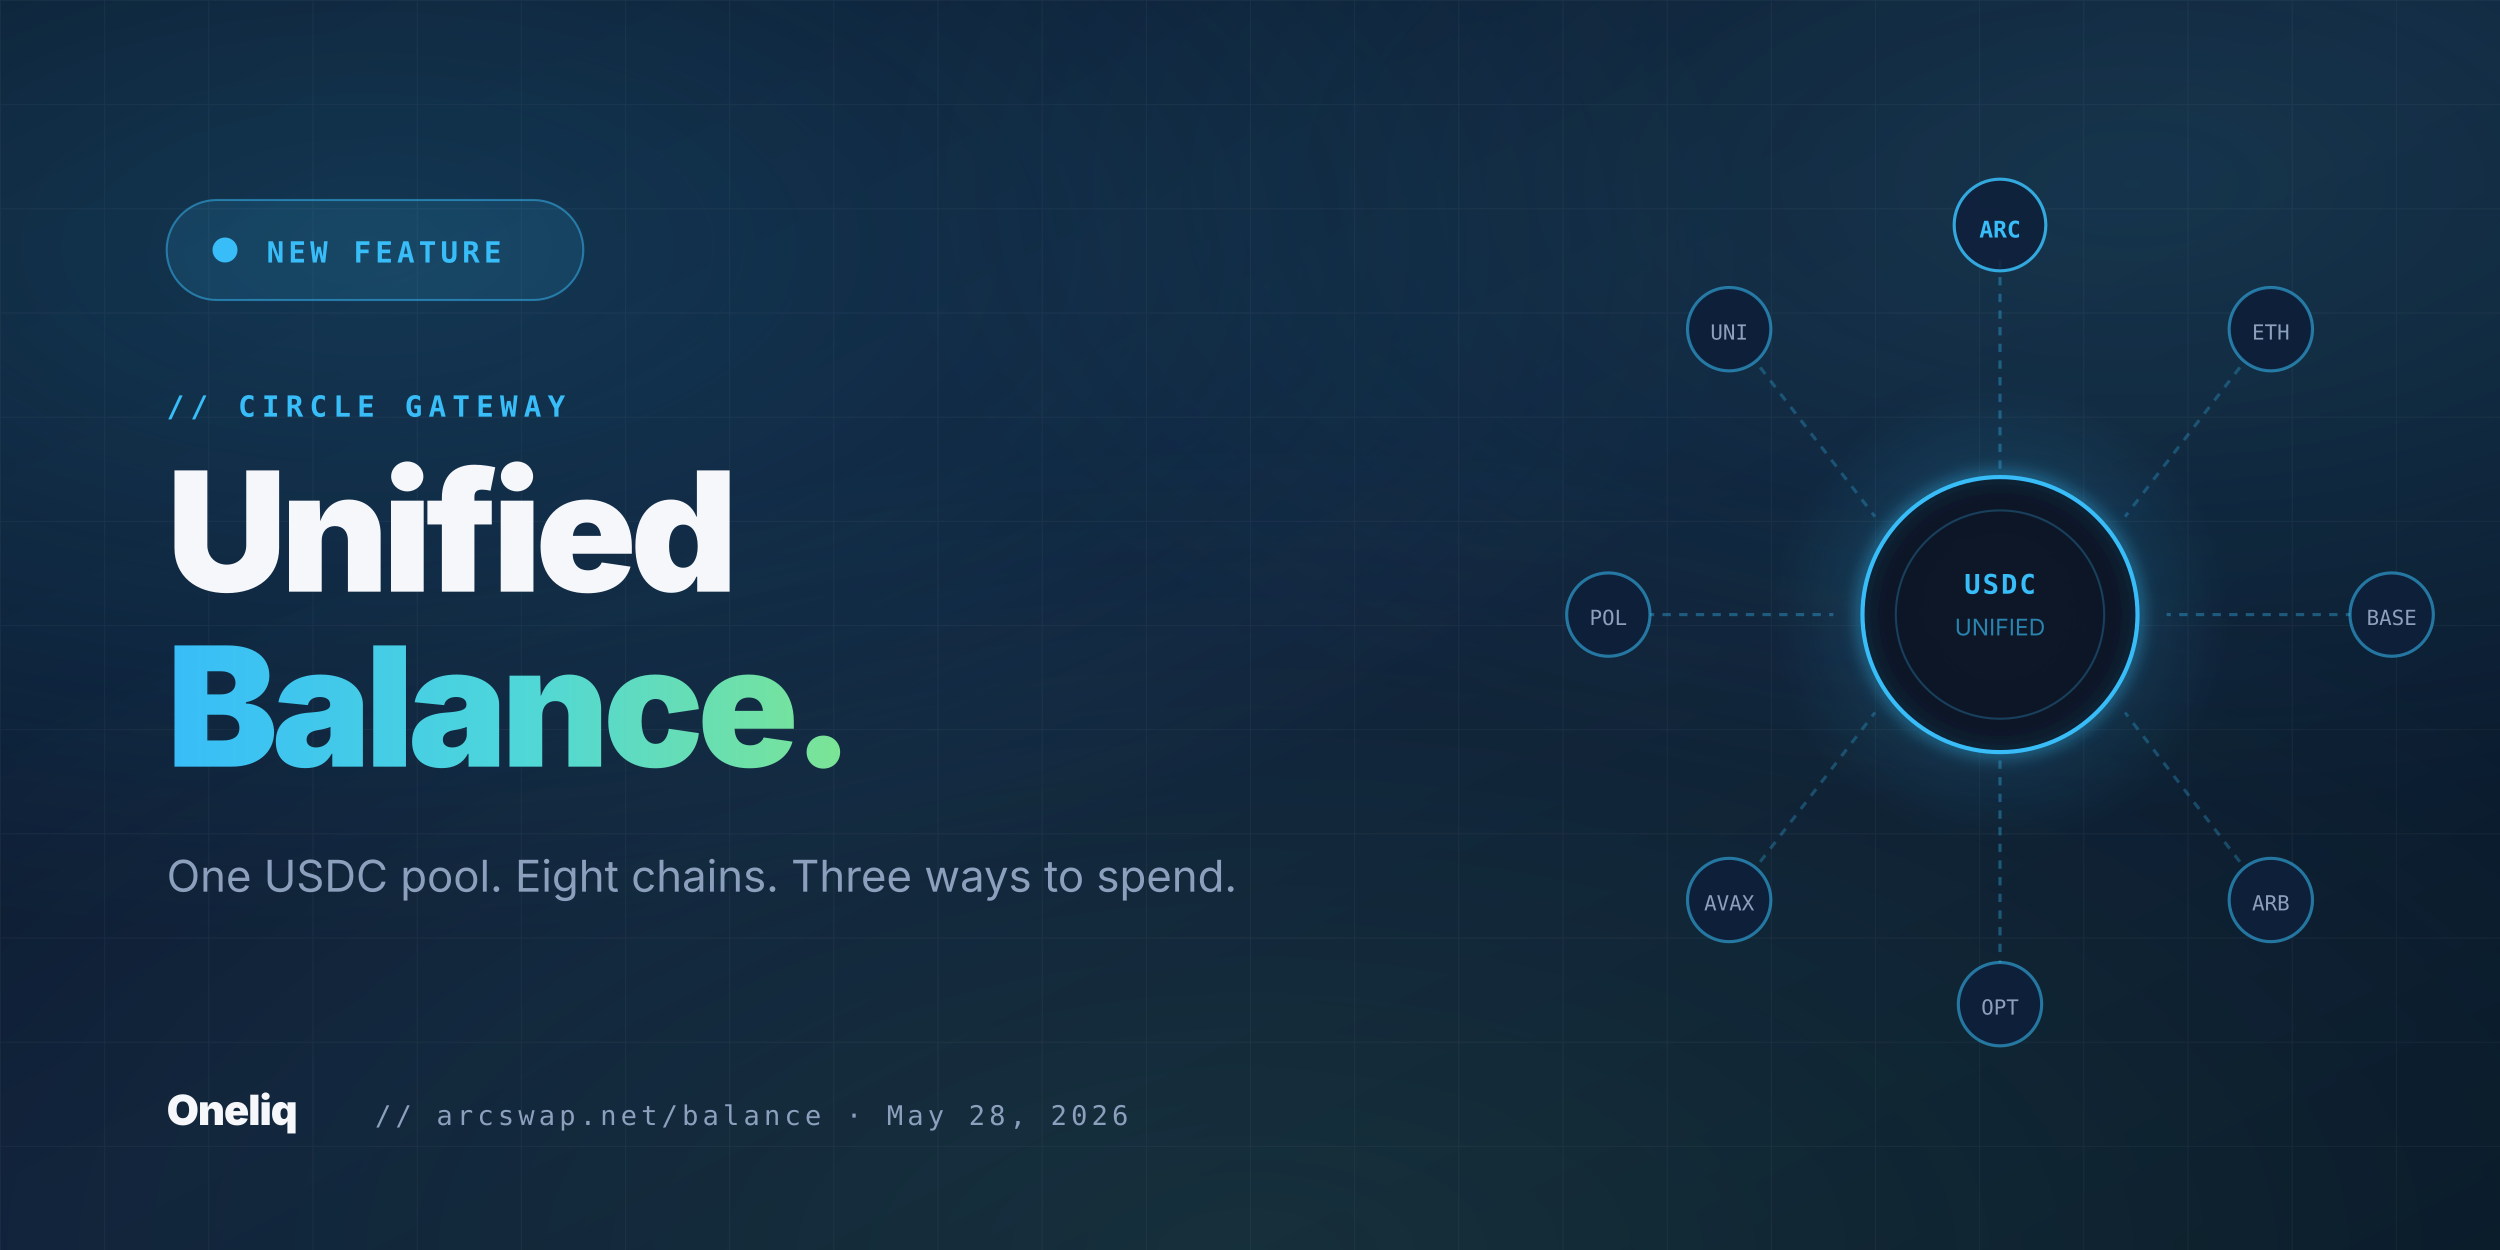
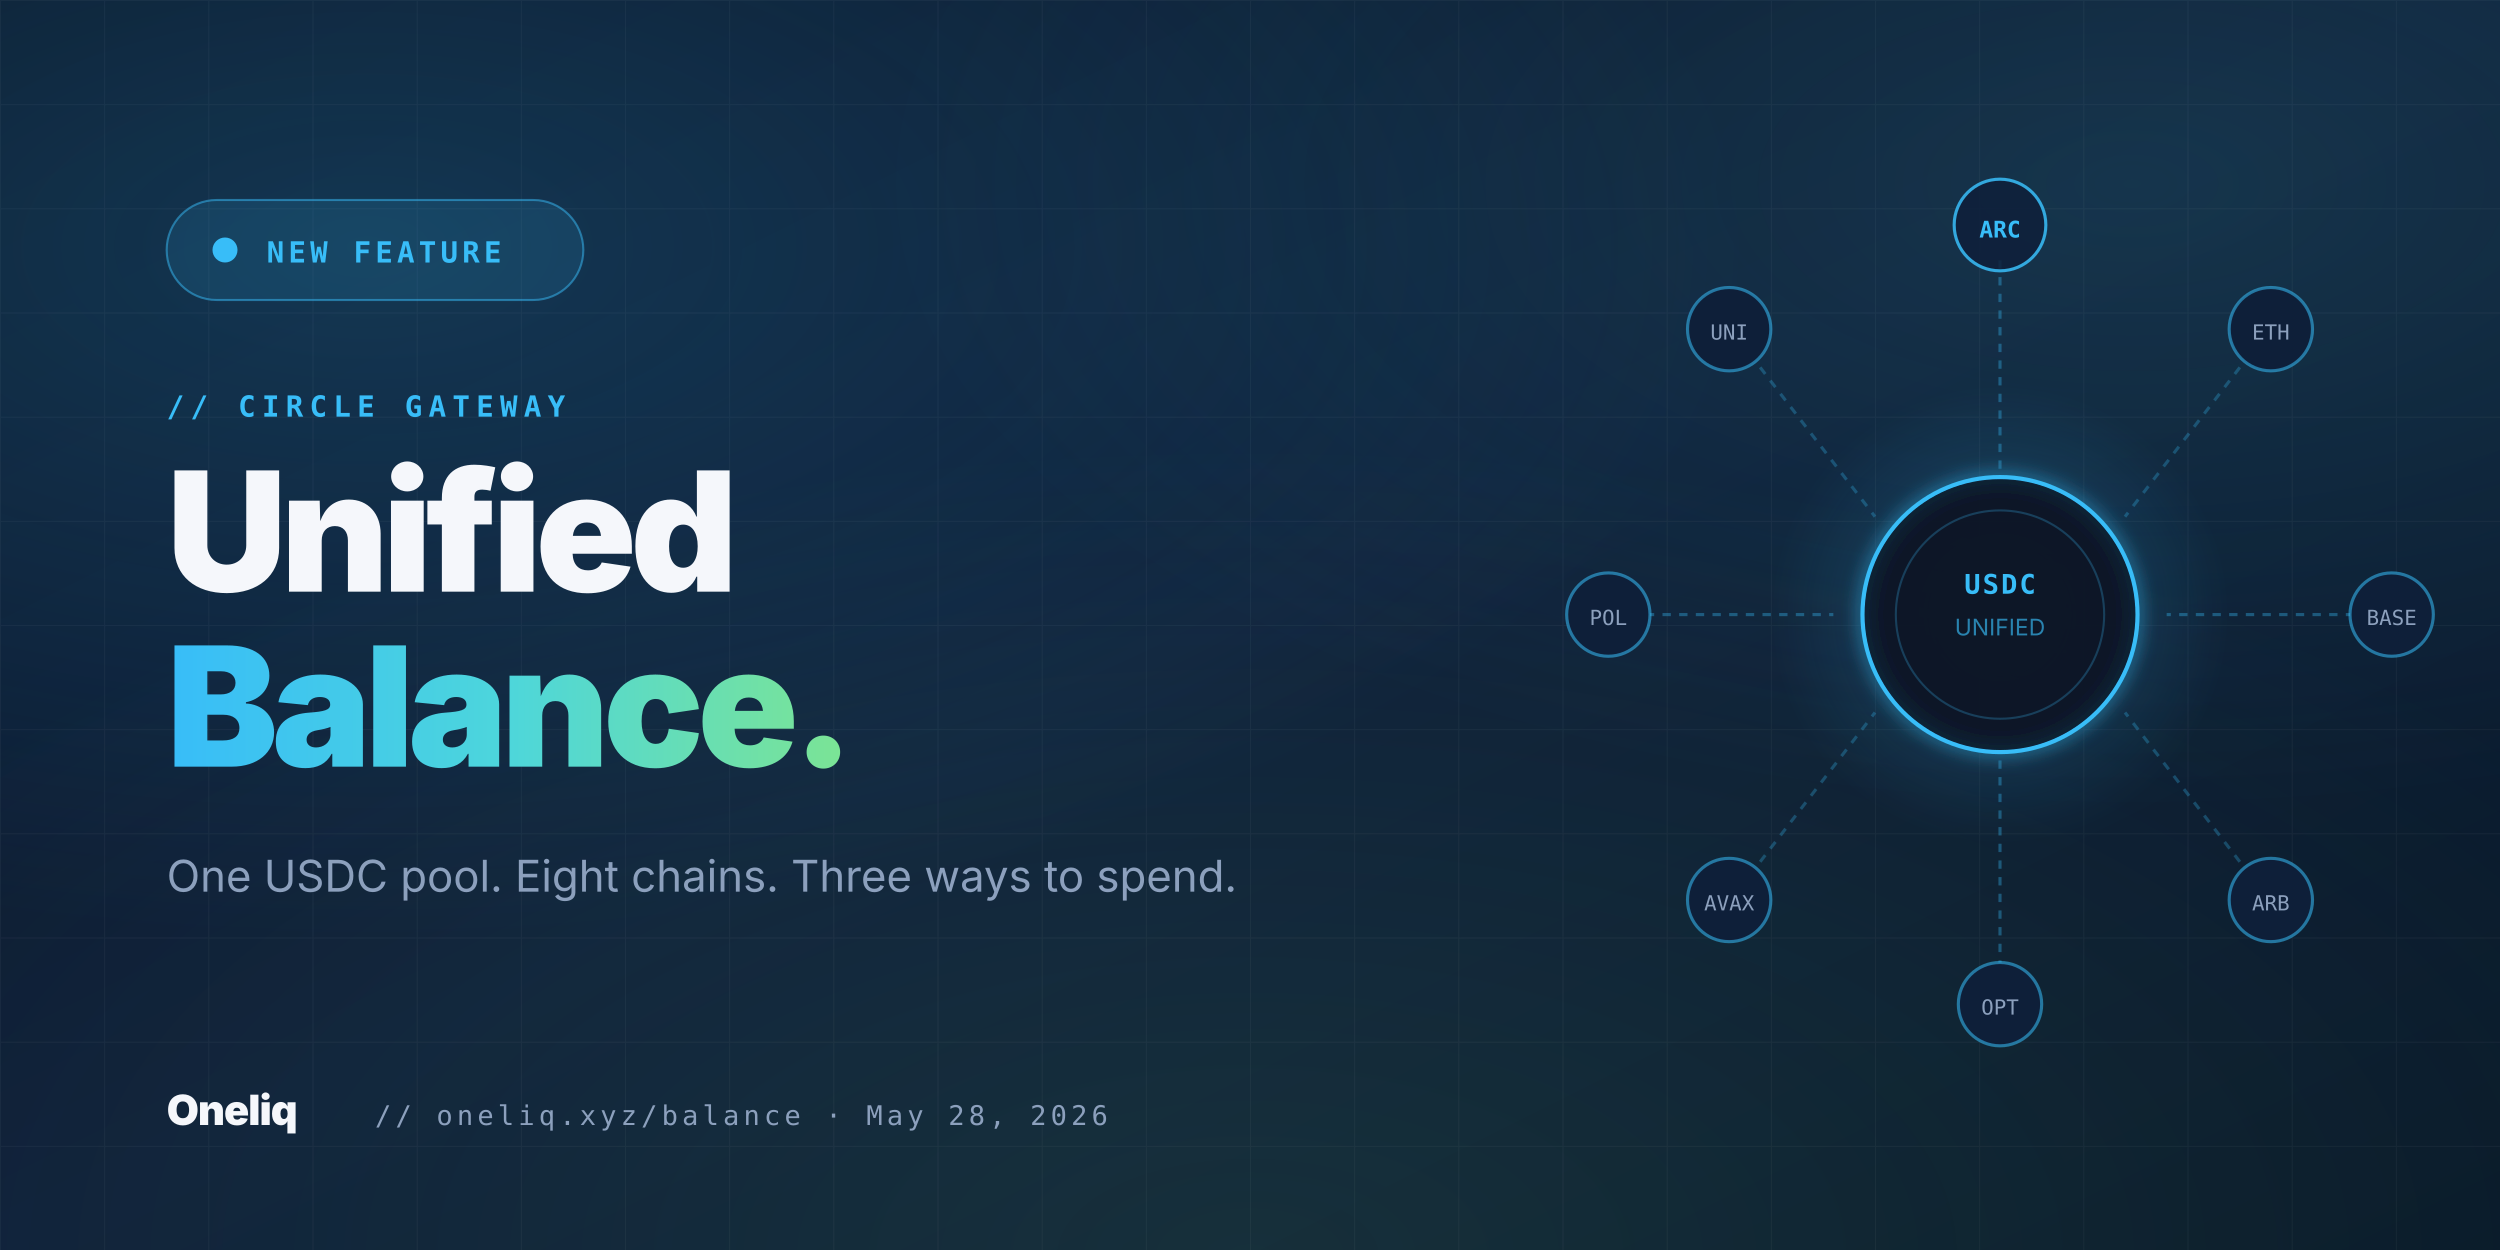
<svg xmlns="http://www.w3.org/2000/svg" viewBox="0 0 1200 600" width="1200" height="600">
  <defs>
    <linearGradient id="bg" x1="0" y1="0" x2="1" y2="1">
      <stop offset="0" stop-color="#0A1628" />
      <stop offset=".5" stop-color="#0E1F39" />
      <stop offset="1" stop-color="#081828" />
    </linearGradient>
    <linearGradient id="brand" x1="0" y1="0" x2="1" y2="0">
      <stop offset="0" stop-color="#38BDF8" />
      <stop offset=".5" stop-color="#4DD6DB" />
      <stop offset="1" stop-color="#7BE495" />
    </linearGradient>
    <linearGradient id="spoke" x1="0" y1="0" x2="1" y2="0">
      <stop offset="0" stop-color="#38BDF8" stop-opacity=".6" />
      <stop offset="1" stop-color="#38BDF8" stop-opacity="0" />
    </linearGradient>
    <radialGradient id="orb1" cx=".15" cy=".2" r=".55">
      <stop offset="0" stop-color="#38BDF8" stop-opacity=".18" />
      <stop offset="1" stop-color="#38BDF8" stop-opacity="0" />
    </radialGradient>
    <radialGradient id="orb2" cx=".85" cy=".15" r=".5">
      <stop offset="0" stop-color="#4DD6DB" stop-opacity=".12" />
      <stop offset="1" stop-color="#4DD6DB" stop-opacity="0" />
    </radialGradient>
    <radialGradient id="orb3" cx=".5" cy="1" r=".65">
      <stop offset="0" stop-color="#7BE495" stop-opacity=".10" />
      <stop offset="1" stop-color="#7BE495" stop-opacity="0" />
    </radialGradient>
    <radialGradient id="hub" cx=".5" cy=".5" r=".5">
      <stop offset="0" stop-color="#38BDF8" stop-opacity=".25" />
      <stop offset="1" stop-color="#38BDF8" stop-opacity="0" />
    </radialGradient>
    <pattern id="grid" width="50" height="50" patternUnits="userSpaceOnUse">
      <path d="M 50 0 L 0 0 0 50" fill="none" stroke="rgba(255,255,255,0.04)" stroke-width="1" />
    </pattern>
    <filter id="glow">
      <feGaussianBlur stdDeviation="4" result="blur" />
      <feMerge>
        <feMergeNode in="blur" />
        <feMergeNode in="SourceGraphic" />
      </feMerge>
    </filter>
  </defs>
  <rect width="1200" height="600" fill="url(#bg)" />
  <rect width="1200" height="600" fill="url(#grid)" />
  <rect width="1200" height="600" fill="url(#orb1)" />
  <rect width="1200" height="600" fill="url(#orb2)" />
  <rect width="1200" height="600" fill="url(#orb3)" />
  <circle cx="960" cy="295" r="110" fill="url(#hub)" />
  <line x1="960" y1="125" x2="960" y2="225" stroke="rgba(56,189,248,0.35)" stroke-width="1.5" stroke-dasharray="4 4" />
  <line x1="1080" y1="170" x2="1020" y2="248" stroke="rgba(56,189,248,0.28)" stroke-width="1.5" stroke-dasharray="4 4" />
  <line x1="1130" y1="295" x2="1040" y2="295" stroke="rgba(56,189,248,0.35)" stroke-width="1.5" stroke-dasharray="4 4" />
  <line x1="1080" y1="420" x2="1020" y2="342" stroke="rgba(56,189,248,0.28)" stroke-width="1.5" stroke-dasharray="4 4" />
  <line x1="960" y1="465" x2="960" y2="365" stroke="rgba(56,189,248,0.35)" stroke-width="1.5" stroke-dasharray="4 4" />
  <line x1="840" y1="420" x2="900" y2="342" stroke="rgba(56,189,248,0.28)" stroke-width="1.5" stroke-dasharray="4 4" />
  <line x1="790" y1="295" x2="880" y2="295" stroke="rgba(56,189,248,0.35)" stroke-width="1.5" stroke-dasharray="4 4" />
  <line x1="840" y1="170" x2="900" y2="248" stroke="rgba(56,189,248,0.28)" stroke-width="1.5" stroke-dasharray="4 4" />
  <circle cx="960" cy="108" r="22" fill="#0E1F39" stroke="#38BDF8" stroke-width="1.5" opacity=".85" />
  <text x="960" y="114" font-family="DM Mono, monospace" font-size="11" fill="#38BDF8" text-anchor="middle" font-weight="700">ARC</text>
  <circle cx="1090" cy="158" r="20" fill="#0E1F39" stroke="rgba(56,189,248,.55)" stroke-width="1.5" />
  <text x="1090" y="163" font-family="DM Mono, monospace" font-size="10" fill="#8CA0BD" text-anchor="middle">ETH</text>
  <circle cx="1148" cy="295" r="20" fill="#0E1F39" stroke="rgba(56,189,248,.55)" stroke-width="1.5" />
  <text x="1148" y="300" font-family="DM Mono, monospace" font-size="10" fill="#8CA0BD" text-anchor="middle">BASE</text>
  <circle cx="1090" cy="432" r="20" fill="#0E1F39" stroke="rgba(56,189,248,.55)" stroke-width="1.5" />
  <text x="1090" y="437" font-family="DM Mono, monospace" font-size="10" fill="#8CA0BD" text-anchor="middle">ARB</text>
  <circle cx="960" cy="482" r="20" fill="#0E1F39" stroke="rgba(56,189,248,.55)" stroke-width="1.5" />
  <text x="960" y="487" font-family="DM Mono, monospace" font-size="10" fill="#8CA0BD" text-anchor="middle">OPT</text>
  <circle cx="830" cy="432" r="20" fill="#0E1F39" stroke="rgba(56,189,248,.55)" stroke-width="1.5" />
  <text x="830" y="437" font-family="DM Mono, monospace" font-size="10" fill="#8CA0BD" text-anchor="middle">AVAX</text>
  <circle cx="772" cy="295" r="20" fill="#0E1F39" stroke="rgba(56,189,248,.55)" stroke-width="1.5" />
  <text x="772" y="300" font-family="DM Mono, monospace" font-size="10" fill="#8CA0BD" text-anchor="middle">POL</text>
  <circle cx="830" cy="158" r="20" fill="#0E1F39" stroke="rgba(56,189,248,.55)" stroke-width="1.5" />
  <text x="830" y="163" font-family="DM Mono, monospace" font-size="10" fill="#8CA0BD" text-anchor="middle">UNI</text>
  <circle cx="960" cy="295" r="66" fill="rgba(10,22,40,0.92)" stroke="#38BDF8" stroke-width="2" filter="url(#glow)" />
  <circle cx="960" cy="295" r="50" fill="none" stroke="rgba(56,189,248,.25)" stroke-width="1" />
  <text x="960" y="285" font-family="DM Mono, monospace" font-size="13" fill="#38BDF8" text-anchor="middle" font-weight="700" letter-spacing="1">USDC</text>
  <text x="960" y="305" font-family="Inter, sans-serif" font-size="11" fill="rgba(56,189,248,.65)" text-anchor="middle">UNIFIED</text>
  <g transform="translate(80 96)">
    <rect width="200" height="48" rx="24" fill="rgba(56,189,248,0.12)" stroke="rgba(56,189,248,0.50)" />
    <circle cx="28" cy="24" r="6" fill="#38BDF8">
      <animate attributeName="opacity" values="1;.35;1" dur="1.6s" repeatCount="indefinite" />
    </circle>
    <text x="48" y="30" font-family="DM Mono, monospace" font-size="14" font-weight="700" fill="#38BDF8" letter-spacing="2">NEW FEATURE</text>
  </g>
  <g transform="translate(80 200)">
    <text x="0" y="0" font-family="DM Mono, monospace" font-size="14" font-weight="600" fill="#38BDF8" letter-spacing="3">// CIRCLE GATEWAY</text>
    <text x="0" y="84" font-family="Inter, sans-serif" font-size="80" font-weight="900" fill="#F5F7FB" letter-spacing="-3">Unified</text>
    <text x="0" y="168" font-family="Inter, sans-serif" font-size="80" font-weight="900" fill="url(#brand)" letter-spacing="-3">Balance.</text>
    <text x="0" y="228" font-family="Inter, sans-serif" font-size="21" font-weight="400" fill="#8CA0BD">One USDC pool. Eight chains. Three ways to spend.</text>
  </g>
  <g transform="translate(80 540)">
    <text x="0" y="0" font-family="Inter, sans-serif" font-size="20" font-weight="900" fill="#F5F7FB" letter-spacing="-.5">Oneliq</text>
-     <text x="100" y="0" font-family="DM Mono, monospace" font-size="13" fill="#8CA0BD" letter-spacing="2">// arcswap.net/balance  ·  May 28, 2026</text>
+     <text x="100" y="0" font-family="DM Mono, monospace" font-size="13" fill="#8CA0BD" letter-spacing="2">// oneliq.xyz/balance  ·  May 28, 2026</text>
  </g>
</svg>
